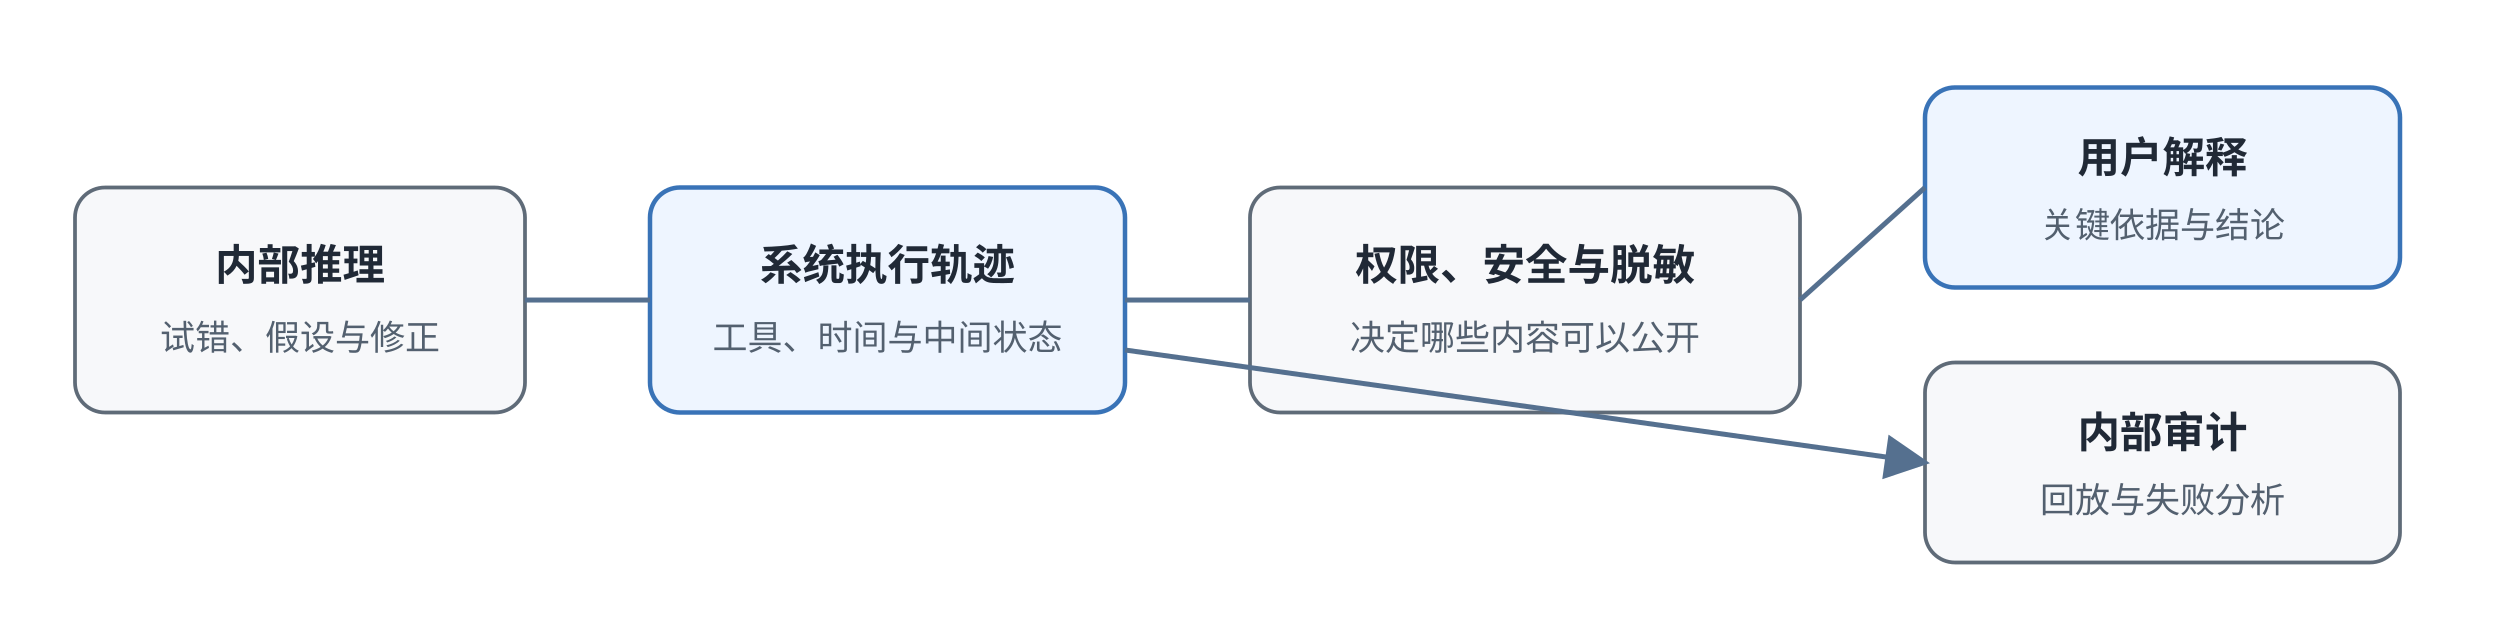
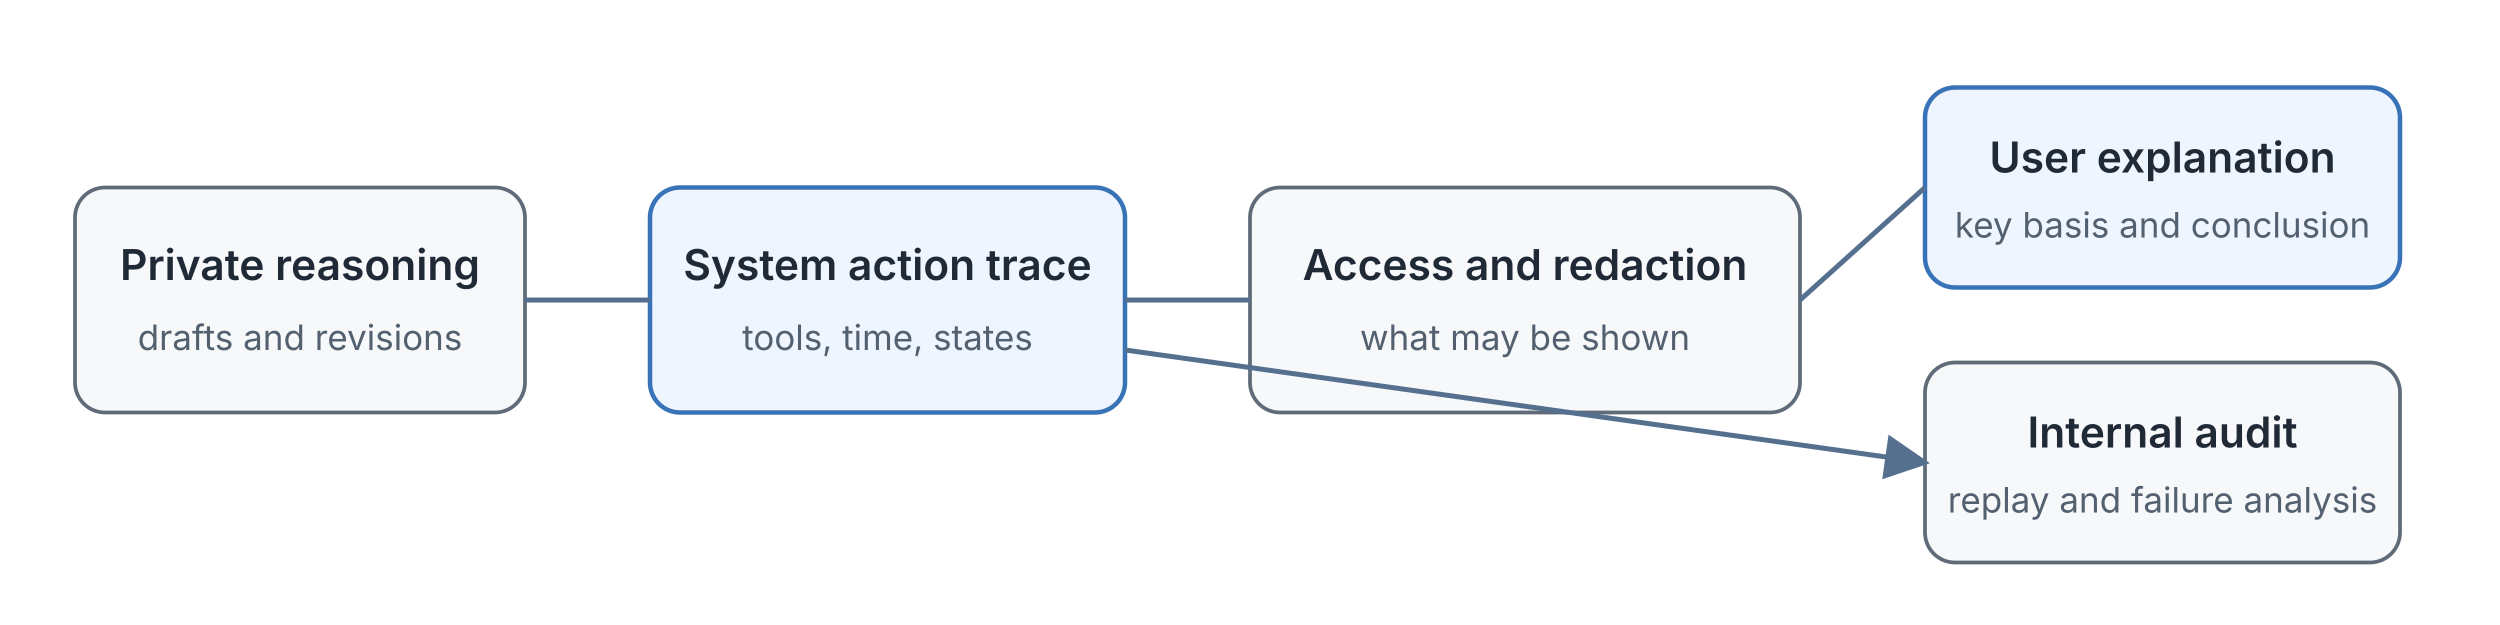
<svg xmlns="http://www.w3.org/2000/svg" width="1000" height="250" viewBox="0 0 1000 250" role="img" aria-labelledby="t d">
  <defs>
    <marker id="a" markerWidth="9" markerHeight="9" refX="8" refY="4.5" orient="auto">
      <path d="M0 0 9 4.5 0 9Z" fill="#55708f" />
    </marker>
-     <style>.b{fill:#f7f8fa;stroke:#5f6b78;stroke-width:1.5}.c{fill:#eef5ff;stroke:#3973b7;stroke-width:1.8}.t{font:600 17px 'Songti SC',serif;fill:#202936}.s{font:14px 'Songti SC',serif;fill:#53606f}.a{stroke:#55708f;stroke-width:2;fill:none;marker-end:url(#a)}</style>
+     <style>.b{fill:#f7f8fa;stroke:#5f6b78;stroke-width:1.5}.c{fill:#eef5ff;stroke:#3973b7;stroke-width:1.8}.t{font:600 17px Inter,Helvetica,Arial,sans-serif;fill:#202936}.s{font:14px Inter,Helvetica,Arial,sans-serif;fill:#53606f}.a{stroke:#55708f;stroke-width:2;fill:none;marker-end:url(#a)}</style>
  </defs>
  <rect x="30" y="75" width="180" height="90" rx="12" class="b" />
-   <text x="120" y="112" text-anchor="middle" class="t">内部推理</text>
-   <text x="120" y="140" text-anchor="middle" class="s">试错、假设与修正</text>
+   <text x="120" y="112" text-anchor="middle" class="t">Private reasoning</text>
+   <text x="120" y="140" text-anchor="middle" class="s">drafts and revisions</text>
  <rect x="260" y="75" width="190" height="90" rx="12" class="c" />
-   <text x="355" y="112" text-anchor="middle" class="t">系统执行轨迹</text>
-   <text x="355" y="140" text-anchor="middle" class="s">工具、时间与中间状态</text>
+   <text x="355" y="112" text-anchor="middle" class="t">System action trace</text>
+   <text x="355" y="140" text-anchor="middle" class="s">tools, time, states</text>
  <rect x="500" y="75" width="220" height="90" rx="12" class="b" />
-   <text x="610" y="112" text-anchor="middle" class="t">权限、安全与脱敏</text>
-   <text x="610" y="140" text-anchor="middle" class="s">决定哪些内容可以公开</text>
+   <text x="610" y="112" text-anchor="middle" class="t">Access and redaction</text>
+   <text x="610" y="140" text-anchor="middle" class="s">what may be shown</text>
  <rect x="770" y="35" width="190" height="80" rx="12" class="c" />
-   <text x="865" y="69" text-anchor="middle" class="t">用户解释</text>
-   <text x="865" y="95" text-anchor="middle" class="s">关键依据与结论</text>
+   <text x="865" y="69" text-anchor="middle" class="t">User explanation</text>
+   <text x="865" y="95" text-anchor="middle" class="s">key basis and conclusion</text>
  <rect x="770" y="145" width="190" height="80" rx="12" class="b" />
-   <text x="865" y="179" text-anchor="middle" class="t">内部审计</text>
-   <text x="865" y="205" text-anchor="middle" class="s">回放与失败分析</text>
+   <text x="865" y="179" text-anchor="middle" class="t">Internal audit</text>
+   <text x="865" y="205" text-anchor="middle" class="s">replay and failure analysis</text>
  <path d="M210 120H260M450 120H500M720 120 770 75M450 140 770 185" class="a" />
</svg>
